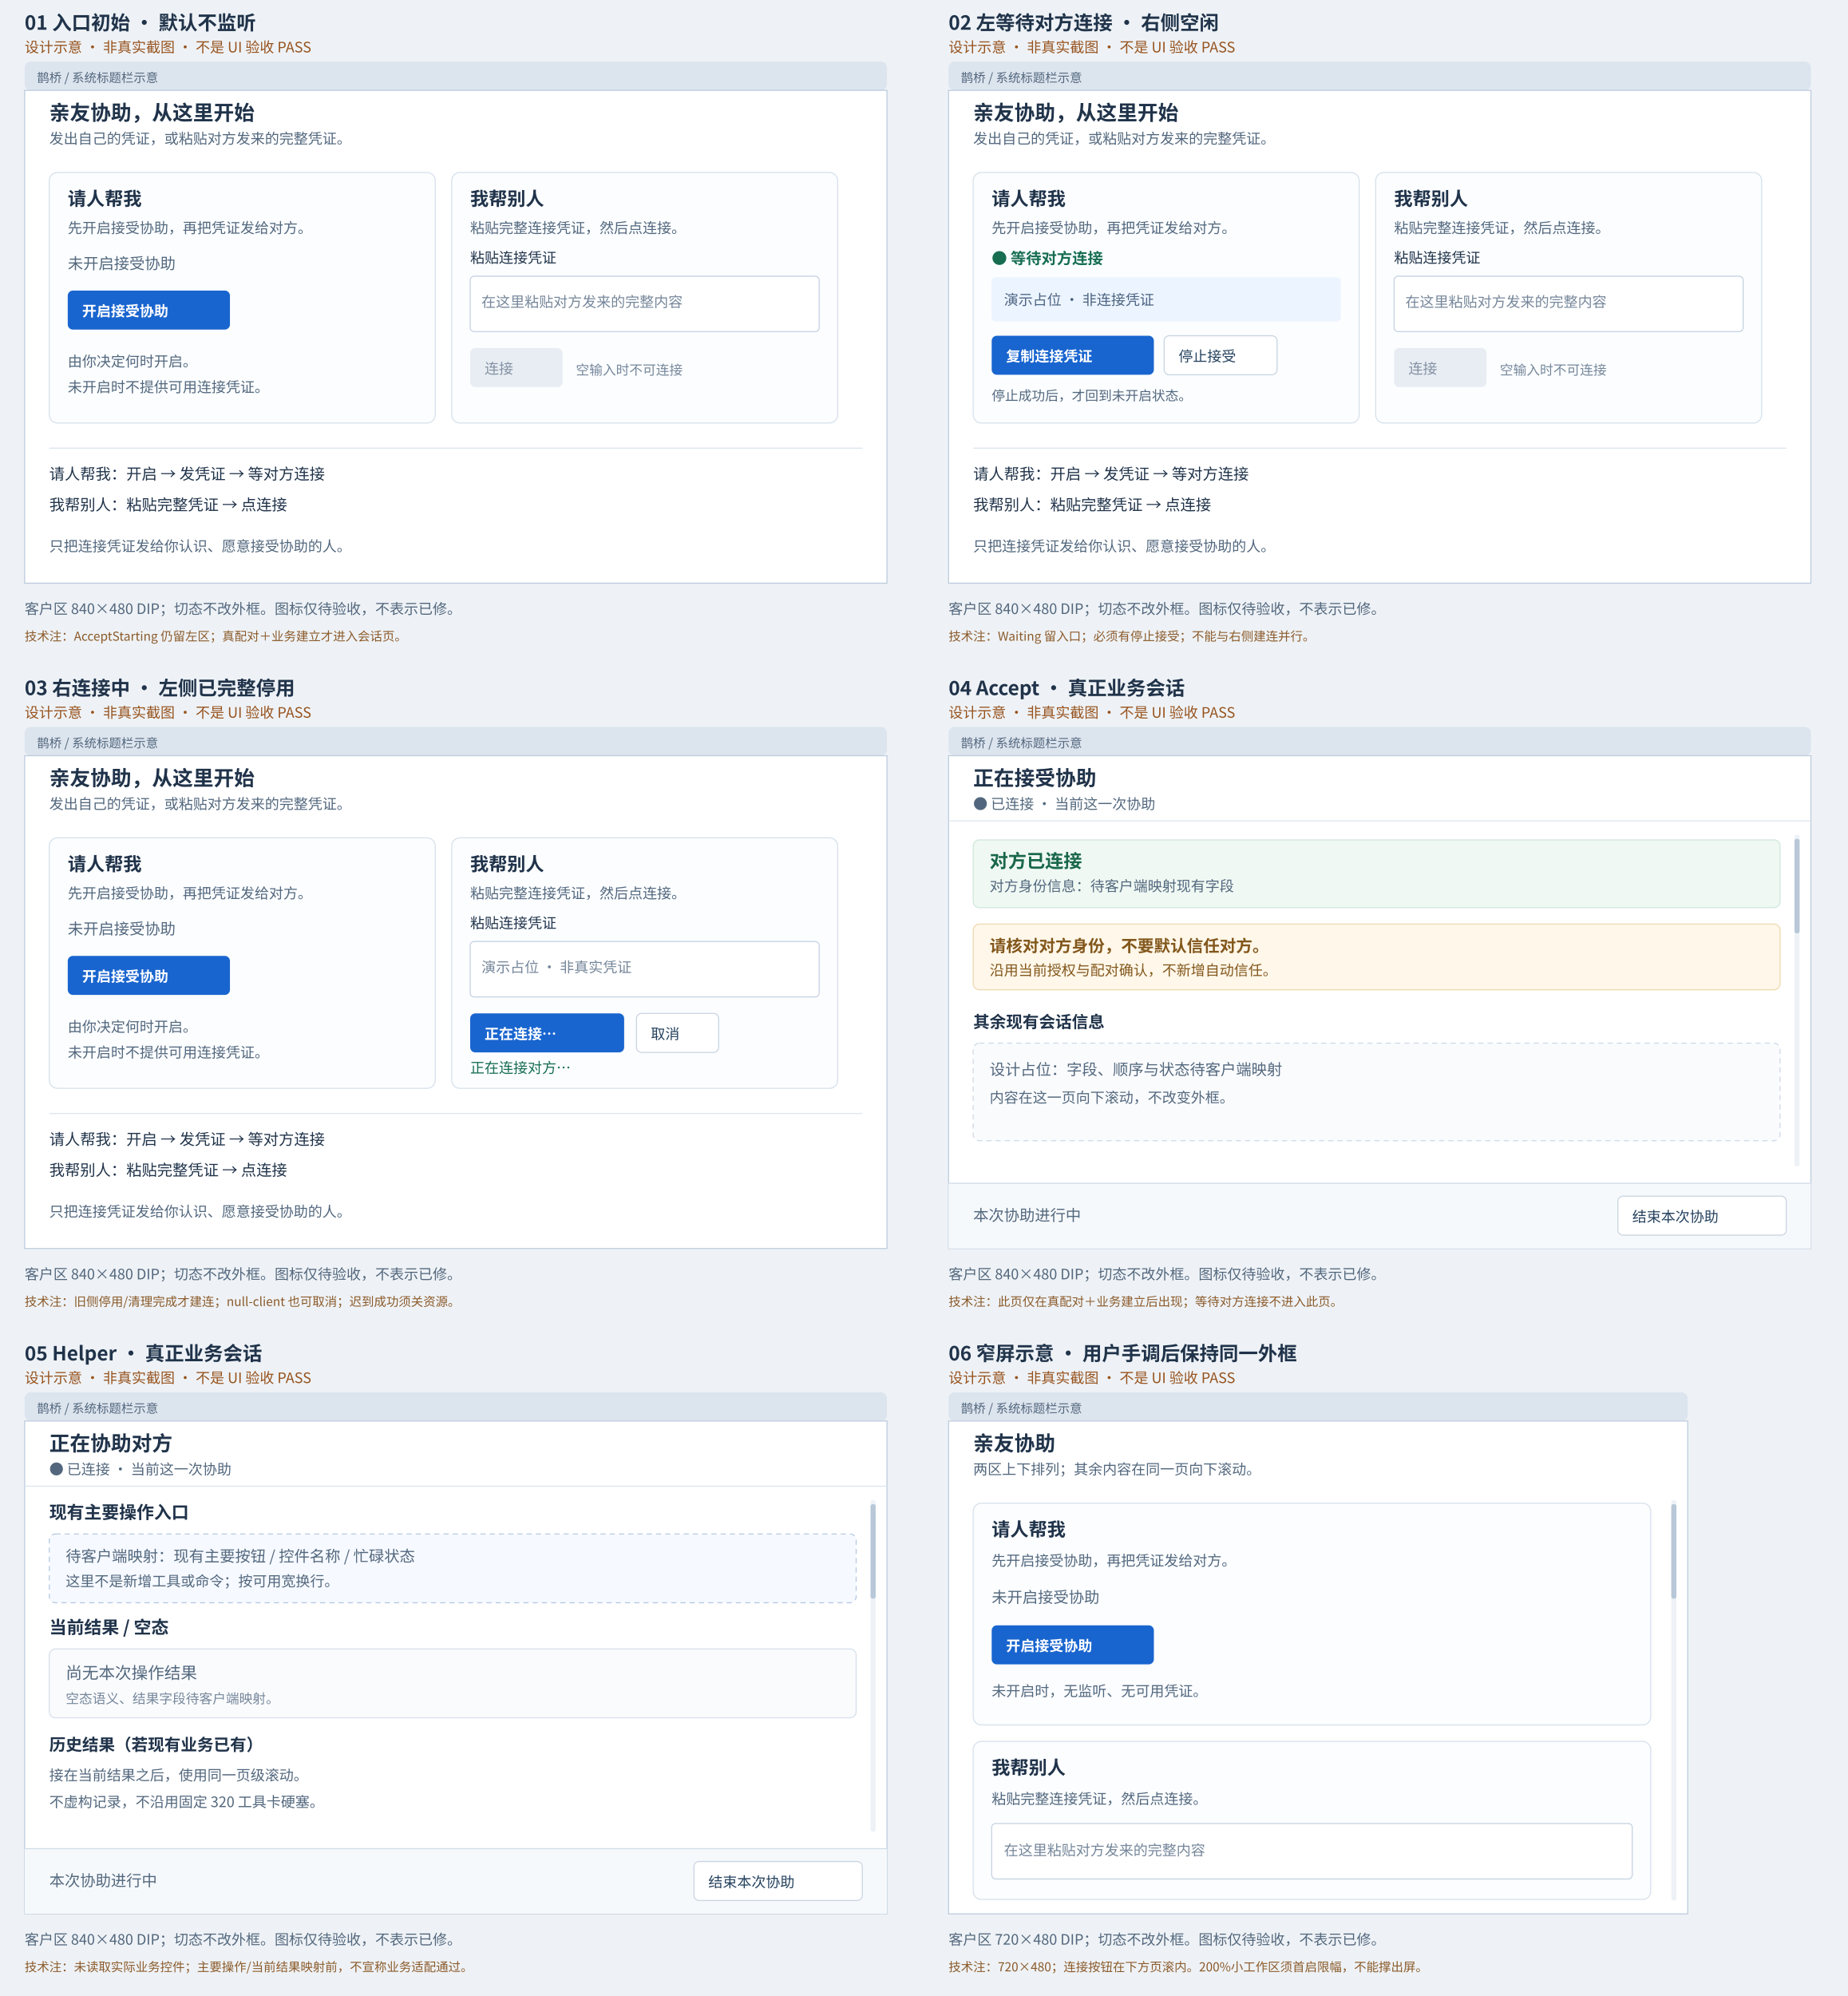
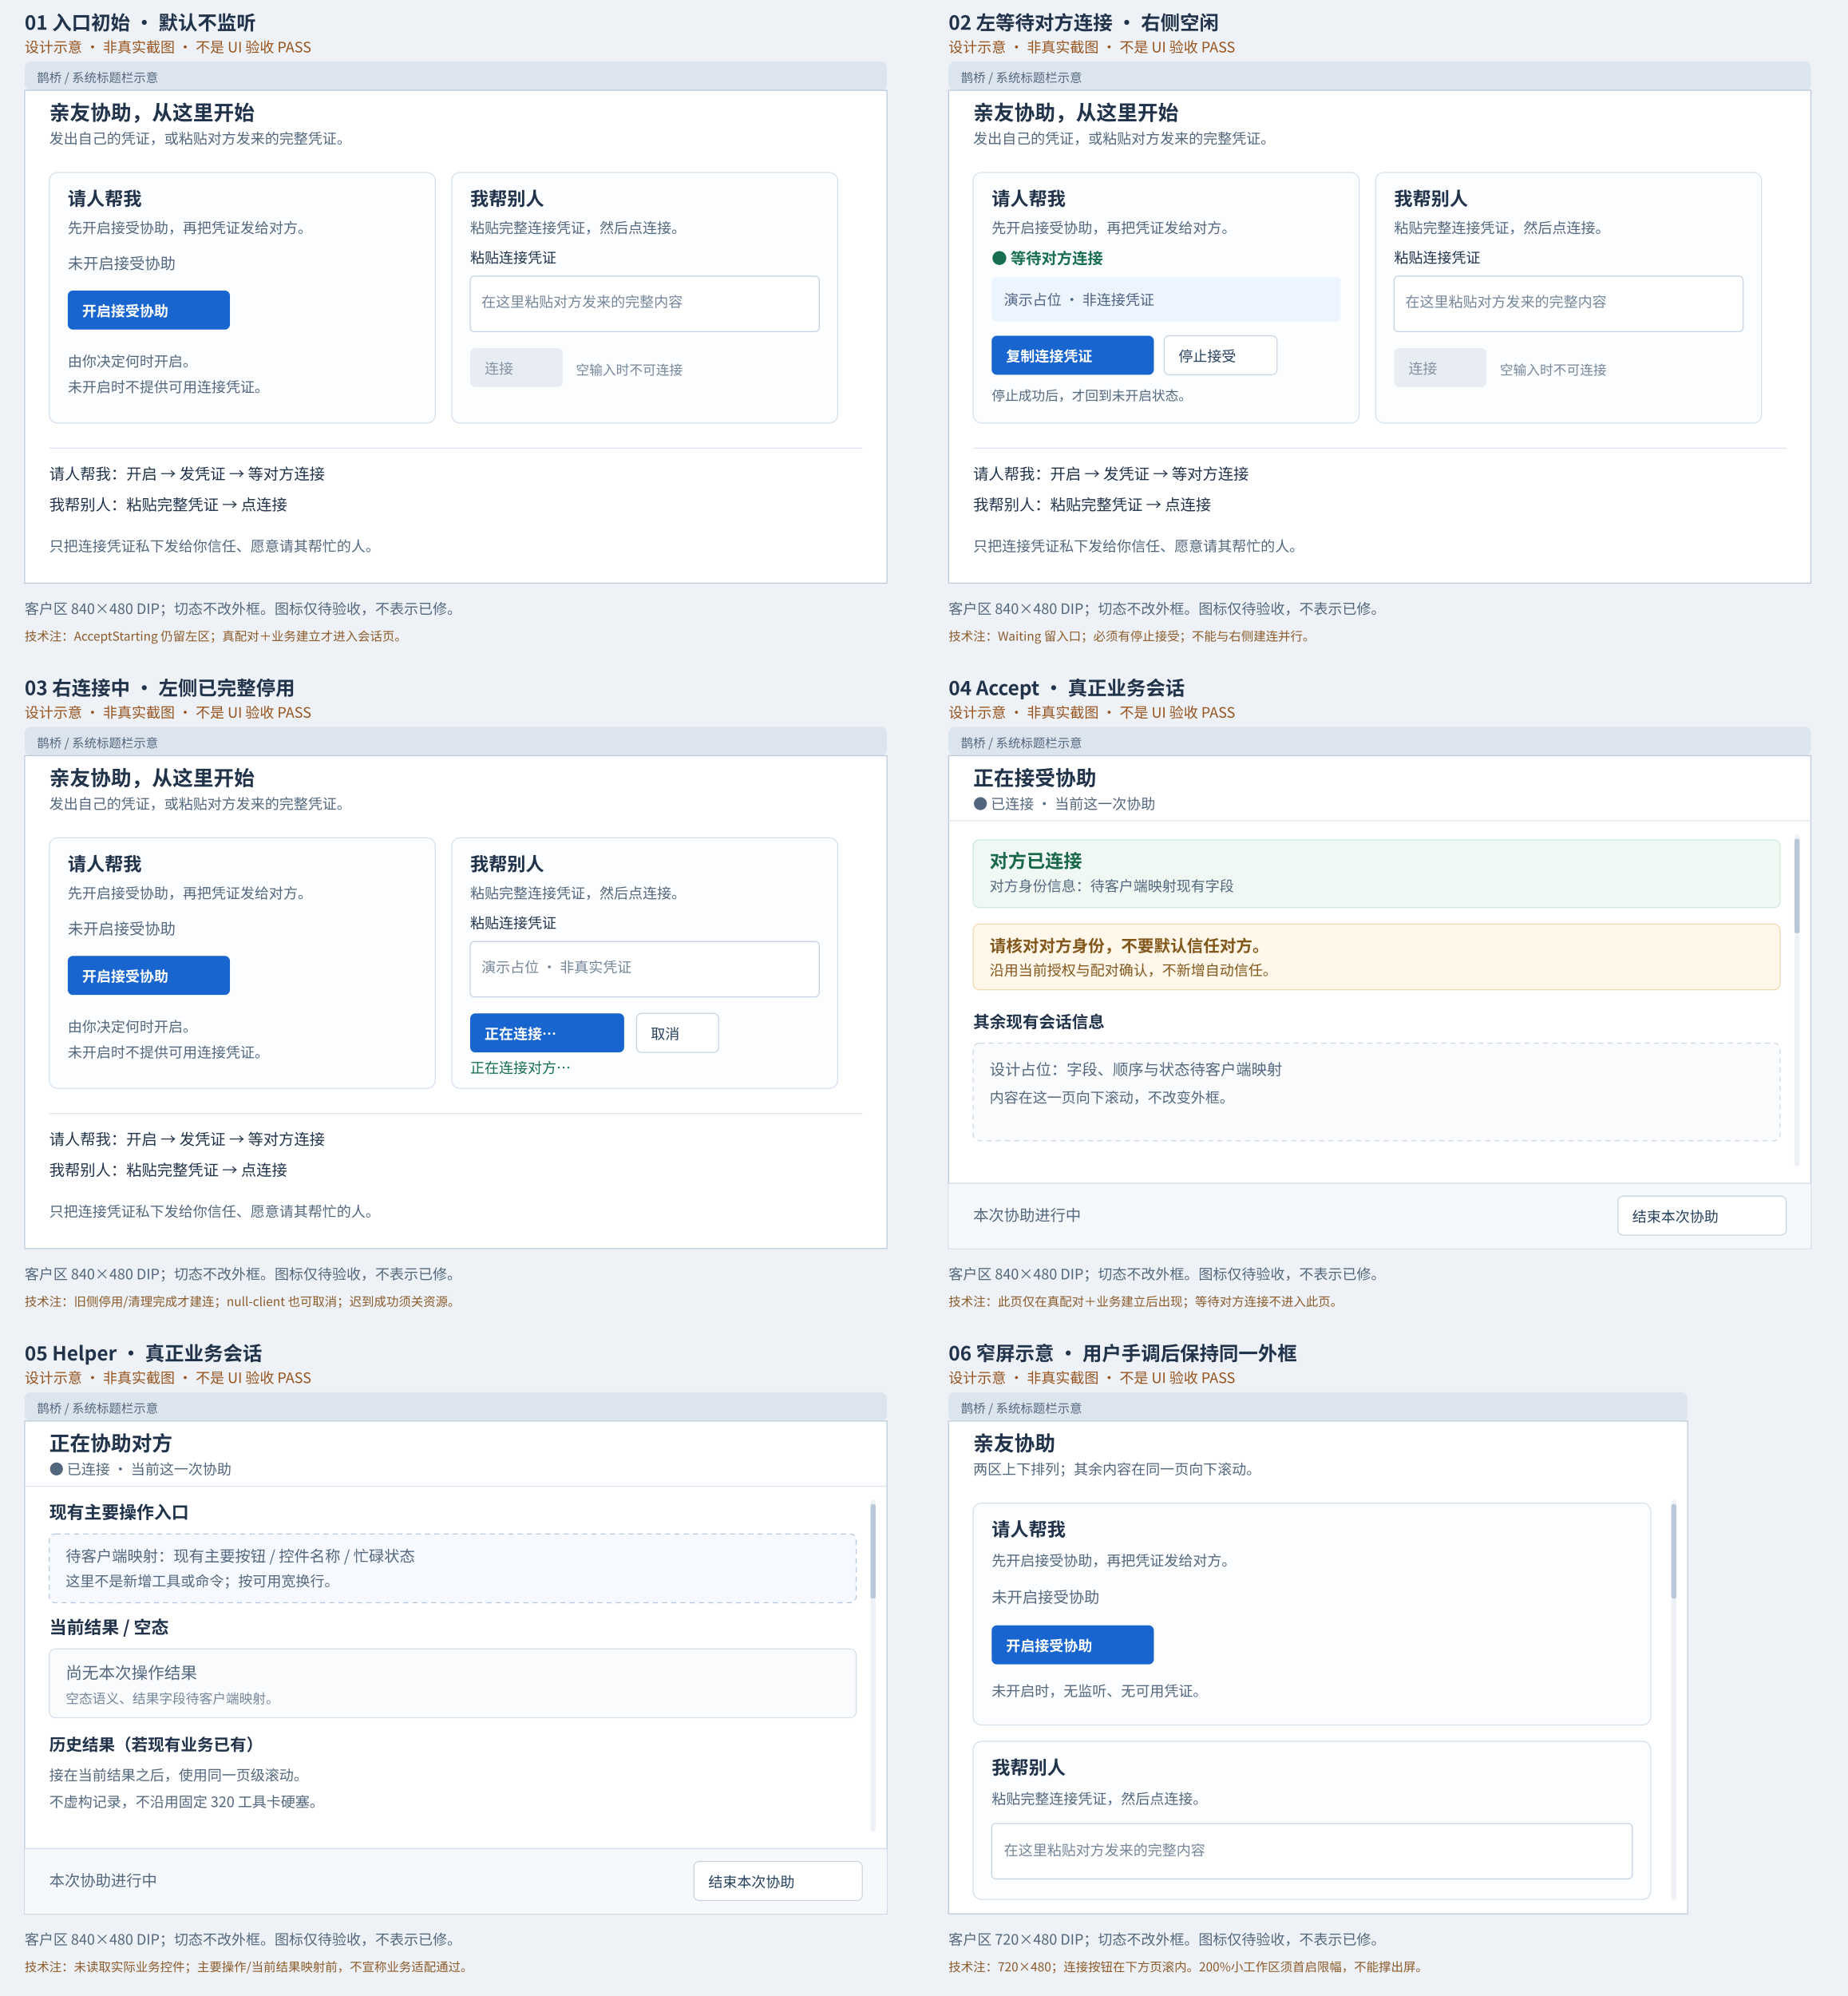
<svg xmlns="http://www.w3.org/2000/svg" width="1800" height="1944" viewBox="0 0 1800 1944">
  <rect width="1800" height="1944" fill="#eef2f6" />
  <g transform="translate(0,0)">
    <rect x="0" y="0" width="888" height="640" rx="0" fill="#eef2f6" />
    <text x="24" y="29" font-family="Noto Sans CJK SC, sans-serif" font-size="19" fill="#20334a" font-weight="700">01 入口初始 · 默认不监听</text>
    <text x="24" y="51" font-family="Noto Sans CJK SC, sans-serif" font-size="14" fill="#97531e">设计示意 · 非真实截图 · 不是 UI 验收 PASS</text>
    <rect x="24" y="60" width="840" height="28" rx="6" fill="#dce4ee" />
    <text x="36" y="80" font-family="Noto Sans CJK SC, sans-serif" font-size="12" fill="#53677d">鹊桥  /  系统标题栏示意</text>
    <rect x="24" y="88" width="840" height="480" rx="0" fill="#ffffff" stroke="#bccbdc" stroke-width="1" />
    <text x="24" y="598" font-family="Noto Sans CJK SC, sans-serif" font-size="14" fill="#53677d">客户区 840×480 DIP；切态不改外框。图标仅待验收，不表示已修。</text>
    <text x="48" y="117" font-family="Noto Sans CJK SC, sans-serif" font-size="20" fill="#20334a" font-weight="700">亲友协助，从这里开始</text>
    <text x="48" y="140" font-family="Noto Sans CJK SC, sans-serif" font-size="14" fill="#52677d">发出自己的凭证，或粘贴对方发来的完整凭证。</text>
    <rect x="48" y="168" width="376" height="244" rx="8" fill="#fbfdff" stroke="#d6e0eb" stroke-width="1" />
    <text x="66" y="200" font-family="Noto Sans CJK SC, sans-serif" font-size="18" fill="#20334a" font-weight="700">请人帮我</text>
    <text x="66" y="227" font-family="Noto Sans CJK SC, sans-serif" font-size="14" fill="#52677d">先开启接受协助，再把凭证发给对方。</text>
    <rect x="440" y="168" width="376" height="244" rx="8" fill="#fbfdff" stroke="#d6e0eb" stroke-width="1" />
    <text x="458" y="200" font-family="Noto Sans CJK SC, sans-serif" font-size="18" fill="#20334a" font-weight="700">我帮别人</text>
    <text x="458" y="227" font-family="Noto Sans CJK SC, sans-serif" font-size="14" fill="#52677d">粘贴完整连接凭证，然后点连接。</text>
    <text x="66" y="262" font-family="Noto Sans CJK SC, sans-serif" font-size="15" fill="#52677d">未开启接受协助</text>
    <rect x="66" y="283" width="158" height="38" rx="5" fill="#1965cf" />
    <text x="80" y="308" font-family="Noto Sans CJK SC, sans-serif" font-size="14" fill="#ffffff" font-weight="700">开启接受协助</text>
    <text x="66" y="357" font-family="Noto Sans CJK SC, sans-serif" font-size="14" fill="#52677d">由你决定何时开启。</text>
    <text x="66" y="382" font-family="Noto Sans CJK SC, sans-serif" font-size="14" fill="#52677d">未开启时不提供可用连接凭证。</text>
    <text x="458" y="256" font-family="Noto Sans CJK SC, sans-serif" font-size="14" fill="#20334a">粘贴连接凭证</text>
    <rect x="458" y="269" width="340" height="54" rx="4" fill="#ffffff" stroke="#c5d2e1" stroke-width="1" />
    <text x="469" y="299" font-family="Noto Sans CJK SC, sans-serif" font-size="14" fill="#75869a">在这里粘贴对方发来的完整内容</text>
    <rect x="458" y="339" width="90" height="38" rx="5" fill="#e8edf3" />
    <text x="472" y="364" font-family="Noto Sans CJK SC, sans-serif" font-size="14" fill="#8391a3">连接</text>
    <text x="561" y="365" font-family="Noto Sans CJK SC, sans-serif" font-size="13" fill="#75869a">空输入时不可连接</text>
    <rect x="48" y="436" width="792" height="1" rx="0" fill="#dce5ef" />
    <text x="48" y="467" font-family="Noto Sans CJK SC, sans-serif" font-size="15" fill="#20334a">请人帮我：开启 → 发凭证 → 等对方连接</text>
    <text x="48" y="497" font-family="Noto Sans CJK SC, sans-serif" font-size="15" fill="#20334a">我帮别人：粘贴完整凭证 → 点连接</text>
-     <text x="48" y="537" font-family="Noto Sans CJK SC, sans-serif" font-size="14" fill="#52677d">只把连接凭证发给你认识、愿意接受协助的人。</text>
+     <text x="48" y="537" font-family="Noto Sans CJK SC, sans-serif" font-size="14" fill="#52677d">只把连接凭证私下发给你信任、愿意请其帮忙的人。</text>
    <text x="24" y="624" font-family="Noto Sans CJK SC, sans-serif" font-size="12" fill="#8b5a2a">技术注：AcceptStarting 仍留左区；真配对＋业务建立才进入会话页。</text>
  </g>
  <g transform="translate(900,0)">
    <rect x="0" y="0" width="888" height="640" rx="0" fill="#eef2f6" />
    <text x="24" y="29" font-family="Noto Sans CJK SC, sans-serif" font-size="19" fill="#20334a" font-weight="700">02 左等待对方连接 · 右侧空闲</text>
    <text x="24" y="51" font-family="Noto Sans CJK SC, sans-serif" font-size="14" fill="#97531e">设计示意 · 非真实截图 · 不是 UI 验收 PASS</text>
    <rect x="24" y="60" width="840" height="28" rx="6" fill="#dce4ee" />
    <text x="36" y="80" font-family="Noto Sans CJK SC, sans-serif" font-size="12" fill="#53677d">鹊桥  /  系统标题栏示意</text>
    <rect x="24" y="88" width="840" height="480" rx="0" fill="#ffffff" stroke="#bccbdc" stroke-width="1" />
    <text x="24" y="598" font-family="Noto Sans CJK SC, sans-serif" font-size="14" fill="#53677d">客户区 840×480 DIP；切态不改外框。图标仅待验收，不表示已修。</text>
    <text x="48" y="117" font-family="Noto Sans CJK SC, sans-serif" font-size="20" fill="#20334a" font-weight="700">亲友协助，从这里开始</text>
    <text x="48" y="140" font-family="Noto Sans CJK SC, sans-serif" font-size="14" fill="#52677d">发出自己的凭证，或粘贴对方发来的完整凭证。</text>
    <rect x="48" y="168" width="376" height="244" rx="8" fill="#fbfdff" stroke="#d6e0eb" stroke-width="1" />
    <text x="66" y="200" font-family="Noto Sans CJK SC, sans-serif" font-size="18" fill="#20334a" font-weight="700">请人帮我</text>
    <text x="66" y="227" font-family="Noto Sans CJK SC, sans-serif" font-size="14" fill="#52677d">先开启接受协助，再把凭证发给对方。</text>
    <rect x="440" y="168" width="376" height="244" rx="8" fill="#fbfdff" stroke="#d6e0eb" stroke-width="1" />
    <text x="458" y="200" font-family="Noto Sans CJK SC, sans-serif" font-size="18" fill="#20334a" font-weight="700">我帮别人</text>
    <text x="458" y="227" font-family="Noto Sans CJK SC, sans-serif" font-size="14" fill="#52677d">粘贴完整连接凭证，然后点连接。</text>
    <text x="66" y="257" font-family="Noto Sans CJK SC, sans-serif" font-size="15" fill="#166d50" font-weight="700">● 等待对方连接</text>
    <rect x="66" y="270" width="340" height="43" rx="4" fill="#ecf4ff" />
    <text x="78" y="297" font-family="Noto Sans CJK SC, sans-serif" font-size="14" fill="#4c6380">演示占位 · 非连接凭证</text>
    <rect x="66" y="327" width="158" height="38" rx="5" fill="#1965cf" />
    <text x="80" y="352" font-family="Noto Sans CJK SC, sans-serif" font-size="14" fill="#ffffff" font-weight="700">复制连接凭证</text>
    <rect x="234" y="327" width="110" height="38" rx="5" fill="#ffffff" stroke="#c9d4e1" stroke-width="1" />
    <text x="248" y="352" font-family="Noto Sans CJK SC, sans-serif" font-size="14" fill="#25415e">停止接受</text>
    <text x="66" y="390" font-family="Noto Sans CJK SC, sans-serif" font-size="13" fill="#52677d">停止成功后，才回到未开启状态。</text>
    <text x="458" y="256" font-family="Noto Sans CJK SC, sans-serif" font-size="14" fill="#20334a">粘贴连接凭证</text>
    <rect x="458" y="269" width="340" height="54" rx="4" fill="#ffffff" stroke="#c5d2e1" stroke-width="1" />
    <text x="469" y="299" font-family="Noto Sans CJK SC, sans-serif" font-size="14" fill="#75869a">在这里粘贴对方发来的完整内容</text>
    <rect x="458" y="339" width="90" height="38" rx="5" fill="#e8edf3" />
    <text x="472" y="364" font-family="Noto Sans CJK SC, sans-serif" font-size="14" fill="#8391a3">连接</text>
    <text x="561" y="365" font-family="Noto Sans CJK SC, sans-serif" font-size="13" fill="#75869a">空输入时不可连接</text>
    <rect x="48" y="436" width="792" height="1" rx="0" fill="#dce5ef" />
    <text x="48" y="467" font-family="Noto Sans CJK SC, sans-serif" font-size="15" fill="#20334a">请人帮我：开启 → 发凭证 → 等对方连接</text>
    <text x="48" y="497" font-family="Noto Sans CJK SC, sans-serif" font-size="15" fill="#20334a">我帮别人：粘贴完整凭证 → 点连接</text>
-     <text x="48" y="537" font-family="Noto Sans CJK SC, sans-serif" font-size="14" fill="#52677d">只把连接凭证发给你认识、愿意接受协助的人。</text>
+     <text x="48" y="537" font-family="Noto Sans CJK SC, sans-serif" font-size="14" fill="#52677d">只把连接凭证私下发给你信任、愿意请其帮忙的人。</text>
    <text x="24" y="624" font-family="Noto Sans CJK SC, sans-serif" font-size="12" fill="#8b5a2a">技术注：Waiting 留入口；必须有停止接受；不能与右侧建连并行。</text>
  </g>
  <g transform="translate(0,648)">
    <rect x="0" y="0" width="888" height="640" rx="0" fill="#eef2f6" />
    <text x="24" y="29" font-family="Noto Sans CJK SC, sans-serif" font-size="19" fill="#20334a" font-weight="700">03 右连接中 · 左侧已完整停用</text>
    <text x="24" y="51" font-family="Noto Sans CJK SC, sans-serif" font-size="14" fill="#97531e">设计示意 · 非真实截图 · 不是 UI 验收 PASS</text>
    <rect x="24" y="60" width="840" height="28" rx="6" fill="#dce4ee" />
    <text x="36" y="80" font-family="Noto Sans CJK SC, sans-serif" font-size="12" fill="#53677d">鹊桥  /  系统标题栏示意</text>
    <rect x="24" y="88" width="840" height="480" rx="0" fill="#ffffff" stroke="#bccbdc" stroke-width="1" />
    <text x="24" y="598" font-family="Noto Sans CJK SC, sans-serif" font-size="14" fill="#53677d">客户区 840×480 DIP；切态不改外框。图标仅待验收，不表示已修。</text>
    <text x="48" y="117" font-family="Noto Sans CJK SC, sans-serif" font-size="20" fill="#20334a" font-weight="700">亲友协助，从这里开始</text>
    <text x="48" y="140" font-family="Noto Sans CJK SC, sans-serif" font-size="14" fill="#52677d">发出自己的凭证，或粘贴对方发来的完整凭证。</text>
    <rect x="48" y="168" width="376" height="244" rx="8" fill="#fbfdff" stroke="#d6e0eb" stroke-width="1" />
    <text x="66" y="200" font-family="Noto Sans CJK SC, sans-serif" font-size="18" fill="#20334a" font-weight="700">请人帮我</text>
    <text x="66" y="227" font-family="Noto Sans CJK SC, sans-serif" font-size="14" fill="#52677d">先开启接受协助，再把凭证发给对方。</text>
    <rect x="440" y="168" width="376" height="244" rx="8" fill="#fbfdff" stroke="#d6e0eb" stroke-width="1" />
    <text x="458" y="200" font-family="Noto Sans CJK SC, sans-serif" font-size="18" fill="#20334a" font-weight="700">我帮别人</text>
    <text x="458" y="227" font-family="Noto Sans CJK SC, sans-serif" font-size="14" fill="#52677d">粘贴完整连接凭证，然后点连接。</text>
    <text x="66" y="262" font-family="Noto Sans CJK SC, sans-serif" font-size="15" fill="#52677d">未开启接受协助</text>
    <rect x="66" y="283" width="158" height="38" rx="5" fill="#1965cf" />
    <text x="80" y="308" font-family="Noto Sans CJK SC, sans-serif" font-size="14" fill="#ffffff" font-weight="700">开启接受协助</text>
    <text x="66" y="357" font-family="Noto Sans CJK SC, sans-serif" font-size="14" fill="#52677d">由你决定何时开启。</text>
    <text x="66" y="382" font-family="Noto Sans CJK SC, sans-serif" font-size="14" fill="#52677d">未开启时不提供可用连接凭证。</text>
    <text x="458" y="256" font-family="Noto Sans CJK SC, sans-serif" font-size="14" fill="#20334a">粘贴连接凭证</text>
    <rect x="458" y="269" width="340" height="54" rx="4" fill="#ffffff" stroke="#c5d2e1" stroke-width="1" />
    <text x="469" y="299" font-family="Noto Sans CJK SC, sans-serif" font-size="14" fill="#75869a">演示占位 · 非真实凭证</text>
    <rect x="458" y="339" width="150" height="38" rx="5" fill="#1965cf" />
    <text x="472" y="364" font-family="Noto Sans CJK SC, sans-serif" font-size="14" fill="#ffffff" font-weight="700">正在连接…</text>
    <rect x="620" y="339" width="80" height="38" rx="5" fill="#ffffff" stroke="#c9d4e1" stroke-width="1" />
    <text x="634" y="364" font-family="Noto Sans CJK SC, sans-serif" font-size="14" fill="#25415e">取消</text>
    <text x="458" y="397" font-family="Noto Sans CJK SC, sans-serif" font-size="14" fill="#166d50">正在连接对方…</text>
    <rect x="48" y="436" width="792" height="1" rx="0" fill="#dce5ef" />
    <text x="48" y="467" font-family="Noto Sans CJK SC, sans-serif" font-size="15" fill="#20334a">请人帮我：开启 → 发凭证 → 等对方连接</text>
    <text x="48" y="497" font-family="Noto Sans CJK SC, sans-serif" font-size="15" fill="#20334a">我帮别人：粘贴完整凭证 → 点连接</text>
-     <text x="48" y="537" font-family="Noto Sans CJK SC, sans-serif" font-size="14" fill="#52677d">只把连接凭证发给你认识、愿意接受协助的人。</text>
+     <text x="48" y="537" font-family="Noto Sans CJK SC, sans-serif" font-size="14" fill="#52677d">只把连接凭证私下发给你信任、愿意请其帮忙的人。</text>
    <text x="24" y="624" font-family="Noto Sans CJK SC, sans-serif" font-size="12" fill="#8b5a2a">技术注：旧侧停用/清理完成才建连；null-client 也可取消；迟到成功须关资源。</text>
  </g>
  <g transform="translate(900,648)">
    <rect x="0" y="0" width="888" height="640" rx="0" fill="#eef2f6" />
    <text x="24" y="29" font-family="Noto Sans CJK SC, sans-serif" font-size="19" fill="#20334a" font-weight="700">04 Accept · 真正业务会话</text>
    <text x="24" y="51" font-family="Noto Sans CJK SC, sans-serif" font-size="14" fill="#97531e">设计示意 · 非真实截图 · 不是 UI 验收 PASS</text>
    <rect x="24" y="60" width="840" height="28" rx="6" fill="#dce4ee" />
    <text x="36" y="80" font-family="Noto Sans CJK SC, sans-serif" font-size="12" fill="#53677d">鹊桥  /  系统标题栏示意</text>
    <rect x="24" y="88" width="840" height="480" rx="0" fill="#ffffff" stroke="#bccbdc" stroke-width="1" />
    <text x="24" y="598" font-family="Noto Sans CJK SC, sans-serif" font-size="14" fill="#53677d">客户区 840×480 DIP；切态不改外框。图标仅待验收，不表示已修。</text>
    <text x="48" y="117" font-family="Noto Sans CJK SC, sans-serif" font-size="20" fill="#20334a" font-weight="700">正在接受协助</text>
    <text x="48" y="140" font-family="Noto Sans CJK SC, sans-serif" font-size="14" fill="#52677d">● 已连接 · 当前这一次协助</text>
    <rect x="24" y="151" width="840" height="1" rx="0" fill="#dce5ef" />
    <rect x="848" y="165" width="5" height="323" rx="2" fill="#eef2f6" />
    <rect x="848" y="169" width="5" height="92" rx="2" fill="#b9c8d8" />
    <rect x="48" y="170" width="786" height="66" rx="6" fill="#eff8f3" stroke="#cfe7d9" stroke-width="1" />
    <text x="64" y="197" font-family="Noto Sans CJK SC, sans-serif" font-size="18" fill="#19674a" font-weight="700">对方已连接</text>
    <text x="64" y="220" font-family="Noto Sans CJK SC, sans-serif" font-size="14" fill="#52677d">对方身份信息：待客户端映射现有字段</text>
    <rect x="48" y="252" width="786" height="64" rx="6" fill="#fff7e9" stroke="#eed8b0" stroke-width="1" />
    <text x="64" y="279" font-family="Noto Sans CJK SC, sans-serif" font-size="16" fill="#82571c" font-weight="700">请核对对方身份，不要默认信任对方。</text>
    <text x="64" y="302" font-family="Noto Sans CJK SC, sans-serif" font-size="14" fill="#82571c">沿用当前授权与配对确认，不新增自动信任。</text>
    <text x="48" y="353" font-family="Noto Sans CJK SC, sans-serif" font-size="16" fill="#20334a" font-weight="700">其余现有会话信息</text>
    <rect x="48" y="368" width="786" height="95" rx="6" fill="#fafbfd" stroke="#cdd8e5" stroke-width="1" stroke-dasharray="5 4" />
    <text x="64" y="399" font-family="Noto Sans CJK SC, sans-serif" font-size="15" fill="#52677d">设计占位：字段、顺序与状态待客户端映射</text>
    <text x="64" y="426" font-family="Noto Sans CJK SC, sans-serif" font-size="14" fill="#52677d">内容在这一页向下滚动，不改变外框。</text>
    <rect x="24" y="504" width="840" height="64" rx="0" fill="#f6f9fc" />
    <rect x="24" y="504" width="840" height="1" rx="0" fill="#d1dce9" />
    <text x="48" y="541" font-family="Noto Sans CJK SC, sans-serif" font-size="15" fill="#52677d">本次协助进行中</text>
    <rect x="676" y="517" width="164" height="38" rx="5" fill="#ffffff" stroke="#c9d4e1" stroke-width="1" />
    <text x="690" y="542" font-family="Noto Sans CJK SC, sans-serif" font-size="14" fill="#25415e">结束本次协助</text>
    <text x="24" y="624" font-family="Noto Sans CJK SC, sans-serif" font-size="12" fill="#8b5a2a">技术注：此页仅在真配对＋业务建立后出现；等待对方连接不进入此页。</text>
  </g>
  <g transform="translate(0,1296)">
    <rect x="0" y="0" width="888" height="640" rx="0" fill="#eef2f6" />
    <text x="24" y="29" font-family="Noto Sans CJK SC, sans-serif" font-size="19" fill="#20334a" font-weight="700">05 Helper · 真正业务会话</text>
    <text x="24" y="51" font-family="Noto Sans CJK SC, sans-serif" font-size="14" fill="#97531e">设计示意 · 非真实截图 · 不是 UI 验收 PASS</text>
    <rect x="24" y="60" width="840" height="28" rx="6" fill="#dce4ee" />
    <text x="36" y="80" font-family="Noto Sans CJK SC, sans-serif" font-size="12" fill="#53677d">鹊桥  /  系统标题栏示意</text>
    <rect x="24" y="88" width="840" height="480" rx="0" fill="#ffffff" stroke="#bccbdc" stroke-width="1" />
    <text x="24" y="598" font-family="Noto Sans CJK SC, sans-serif" font-size="14" fill="#53677d">客户区 840×480 DIP；切态不改外框。图标仅待验收，不表示已修。</text>
    <text x="48" y="117" font-family="Noto Sans CJK SC, sans-serif" font-size="20" fill="#20334a" font-weight="700">正在协助对方</text>
    <text x="48" y="140" font-family="Noto Sans CJK SC, sans-serif" font-size="14" fill="#52677d">● 已连接 · 当前这一次协助</text>
    <rect x="24" y="151" width="840" height="1" rx="0" fill="#dce5ef" />
    <rect x="848" y="165" width="5" height="323" rx="2" fill="#eef2f6" />
    <rect x="848" y="169" width="5" height="92" rx="2" fill="#b9c8d8" />
    <text x="48" y="183" font-family="Noto Sans CJK SC, sans-serif" font-size="17" fill="#20334a" font-weight="700">现有主要操作入口</text>
    <rect x="48" y="198" width="786" height="67" rx="6" fill="#f6f9ff" stroke="#b6c9e2" stroke-width="1" stroke-dasharray="5 4" />
    <text x="64" y="225" font-family="Noto Sans CJK SC, sans-serif" font-size="15" fill="#52677d">待客户端映射：现有主要按钮 / 控件名称 / 忙碌状态</text>
    <text x="64" y="249" font-family="Noto Sans CJK SC, sans-serif" font-size="14" fill="#52677d">这里不是新增工具或命令；按可用宽换行。</text>
    <text x="48" y="295" font-family="Noto Sans CJK SC, sans-serif" font-size="17" fill="#20334a" font-weight="700">当前结果 / 空态</text>
    <rect x="48" y="310" width="786" height="67" rx="6" fill="#fafbfd" stroke="#d6e0eb" stroke-width="1" />
    <text x="64" y="339" font-family="Noto Sans CJK SC, sans-serif" font-size="16" fill="#52677d">尚无本次操作结果</text>
    <text x="64" y="363" font-family="Noto Sans CJK SC, sans-serif" font-size="13" fill="#75869a">空态语义、结果字段待客户端映射。</text>
    <text x="48" y="409" font-family="Noto Sans CJK SC, sans-serif" font-size="16" fill="#20334a" font-weight="700">历史结果（若现有业务已有）</text>
    <text x="48" y="438" font-family="Noto Sans CJK SC, sans-serif" font-size="14" fill="#52677d">接在当前结果之后，使用同一页级滚动。</text>
    <text x="48" y="464" font-family="Noto Sans CJK SC, sans-serif" font-size="14" fill="#52677d">不虚构记录，不沿用固定 320 工具卡硬塞。</text>
    <rect x="24" y="504" width="840" height="64" rx="0" fill="#f6f9fc" />
    <rect x="24" y="504" width="840" height="1" rx="0" fill="#d1dce9" />
    <text x="48" y="541" font-family="Noto Sans CJK SC, sans-serif" font-size="15" fill="#52677d">本次协助进行中</text>
    <rect x="676" y="517" width="164" height="38" rx="5" fill="#ffffff" stroke="#c9d4e1" stroke-width="1" />
    <text x="690" y="542" font-family="Noto Sans CJK SC, sans-serif" font-size="14" fill="#25415e">结束本次协助</text>
    <text x="24" y="624" font-family="Noto Sans CJK SC, sans-serif" font-size="12" fill="#8b5a2a">技术注：未读取实际业务控件；主要操作/当前结果映射前，不宣称业务适配通过。</text>
  </g>
  <g transform="translate(900,1296)">
    <rect x="0" y="0" width="888" height="640" rx="0" fill="#eef2f6" />
    <text x="24" y="29" font-family="Noto Sans CJK SC, sans-serif" font-size="19" fill="#20334a" font-weight="700">06 窄屏示意 · 用户手调后保持同一外框</text>
    <text x="24" y="51" font-family="Noto Sans CJK SC, sans-serif" font-size="14" fill="#97531e">设计示意 · 非真实截图 · 不是 UI 验收 PASS</text>
    <rect x="24" y="60" width="720" height="28" rx="6" fill="#dce4ee" />
    <text x="36" y="80" font-family="Noto Sans CJK SC, sans-serif" font-size="12" fill="#53677d">鹊桥  /  系统标题栏示意</text>
    <rect x="24" y="88" width="720" height="480" rx="0" fill="#ffffff" stroke="#bccbdc" stroke-width="1" />
    <text x="24" y="598" font-family="Noto Sans CJK SC, sans-serif" font-size="14" fill="#53677d">客户区 720×480 DIP；切态不改外框。图标仅待验收，不表示已修。</text>
    <text x="48" y="117" font-family="Noto Sans CJK SC, sans-serif" font-size="20" fill="#20334a" font-weight="700">亲友协助</text>
    <text x="48" y="140" font-family="Noto Sans CJK SC, sans-serif" font-size="14" fill="#52677d">两区上下排列；其余内容在同一页向下滚动。</text>
    <rect x="48" y="168" width="660" height="216" rx="8" fill="#fbfdff" stroke="#d6e0eb" stroke-width="1" />
    <text x="66" y="200" font-family="Noto Sans CJK SC, sans-serif" font-size="18" fill="#20334a" font-weight="700">请人帮我</text>
    <text x="66" y="229" font-family="Noto Sans CJK SC, sans-serif" font-size="14" fill="#52677d">先开启接受协助，再把凭证发给对方。</text>
    <text x="66" y="265" font-family="Noto Sans CJK SC, sans-serif" font-size="15" fill="#52677d">未开启接受协助</text>
    <rect x="66" y="287" width="158" height="38" rx="5" fill="#1965cf" />
    <text x="80" y="312" font-family="Noto Sans CJK SC, sans-serif" font-size="14" fill="#ffffff" font-weight="700">开启接受协助</text>
    <text x="66" y="356" font-family="Noto Sans CJK SC, sans-serif" font-size="14" fill="#52677d">未开启时，无监听、无可用凭证。</text>
    <rect x="48" y="400" width="660" height="154" rx="8" fill="#fbfdff" stroke="#d6e0eb" stroke-width="1" />
    <text x="66" y="432" font-family="Noto Sans CJK SC, sans-serif" font-size="18" fill="#20334a" font-weight="700">我帮别人</text>
    <text x="66" y="461" font-family="Noto Sans CJK SC, sans-serif" font-size="14" fill="#52677d">粘贴完整连接凭证，然后点连接。</text>
    <rect x="66" y="480" width="624" height="54" rx="4" fill="#ffffff" stroke="#c5d2e1" stroke-width="1" />
    <text x="78" y="511" font-family="Noto Sans CJK SC, sans-serif" font-size="14" fill="#75869a">在这里粘贴对方发来的完整内容</text>
    <rect x="728" y="165" width="5" height="390" rx="2" fill="#eef2f6" />
    <rect x="728" y="169" width="5" height="92" rx="2" fill="#b9c8d8" />
    <text x="24" y="624" font-family="Noto Sans CJK SC, sans-serif" font-size="12" fill="#8b5a2a">技术注：720×480；连接按钮在下方页滚内。200%小工作区须首启限幅，不能撑出屏。</text>
  </g>
</svg>
